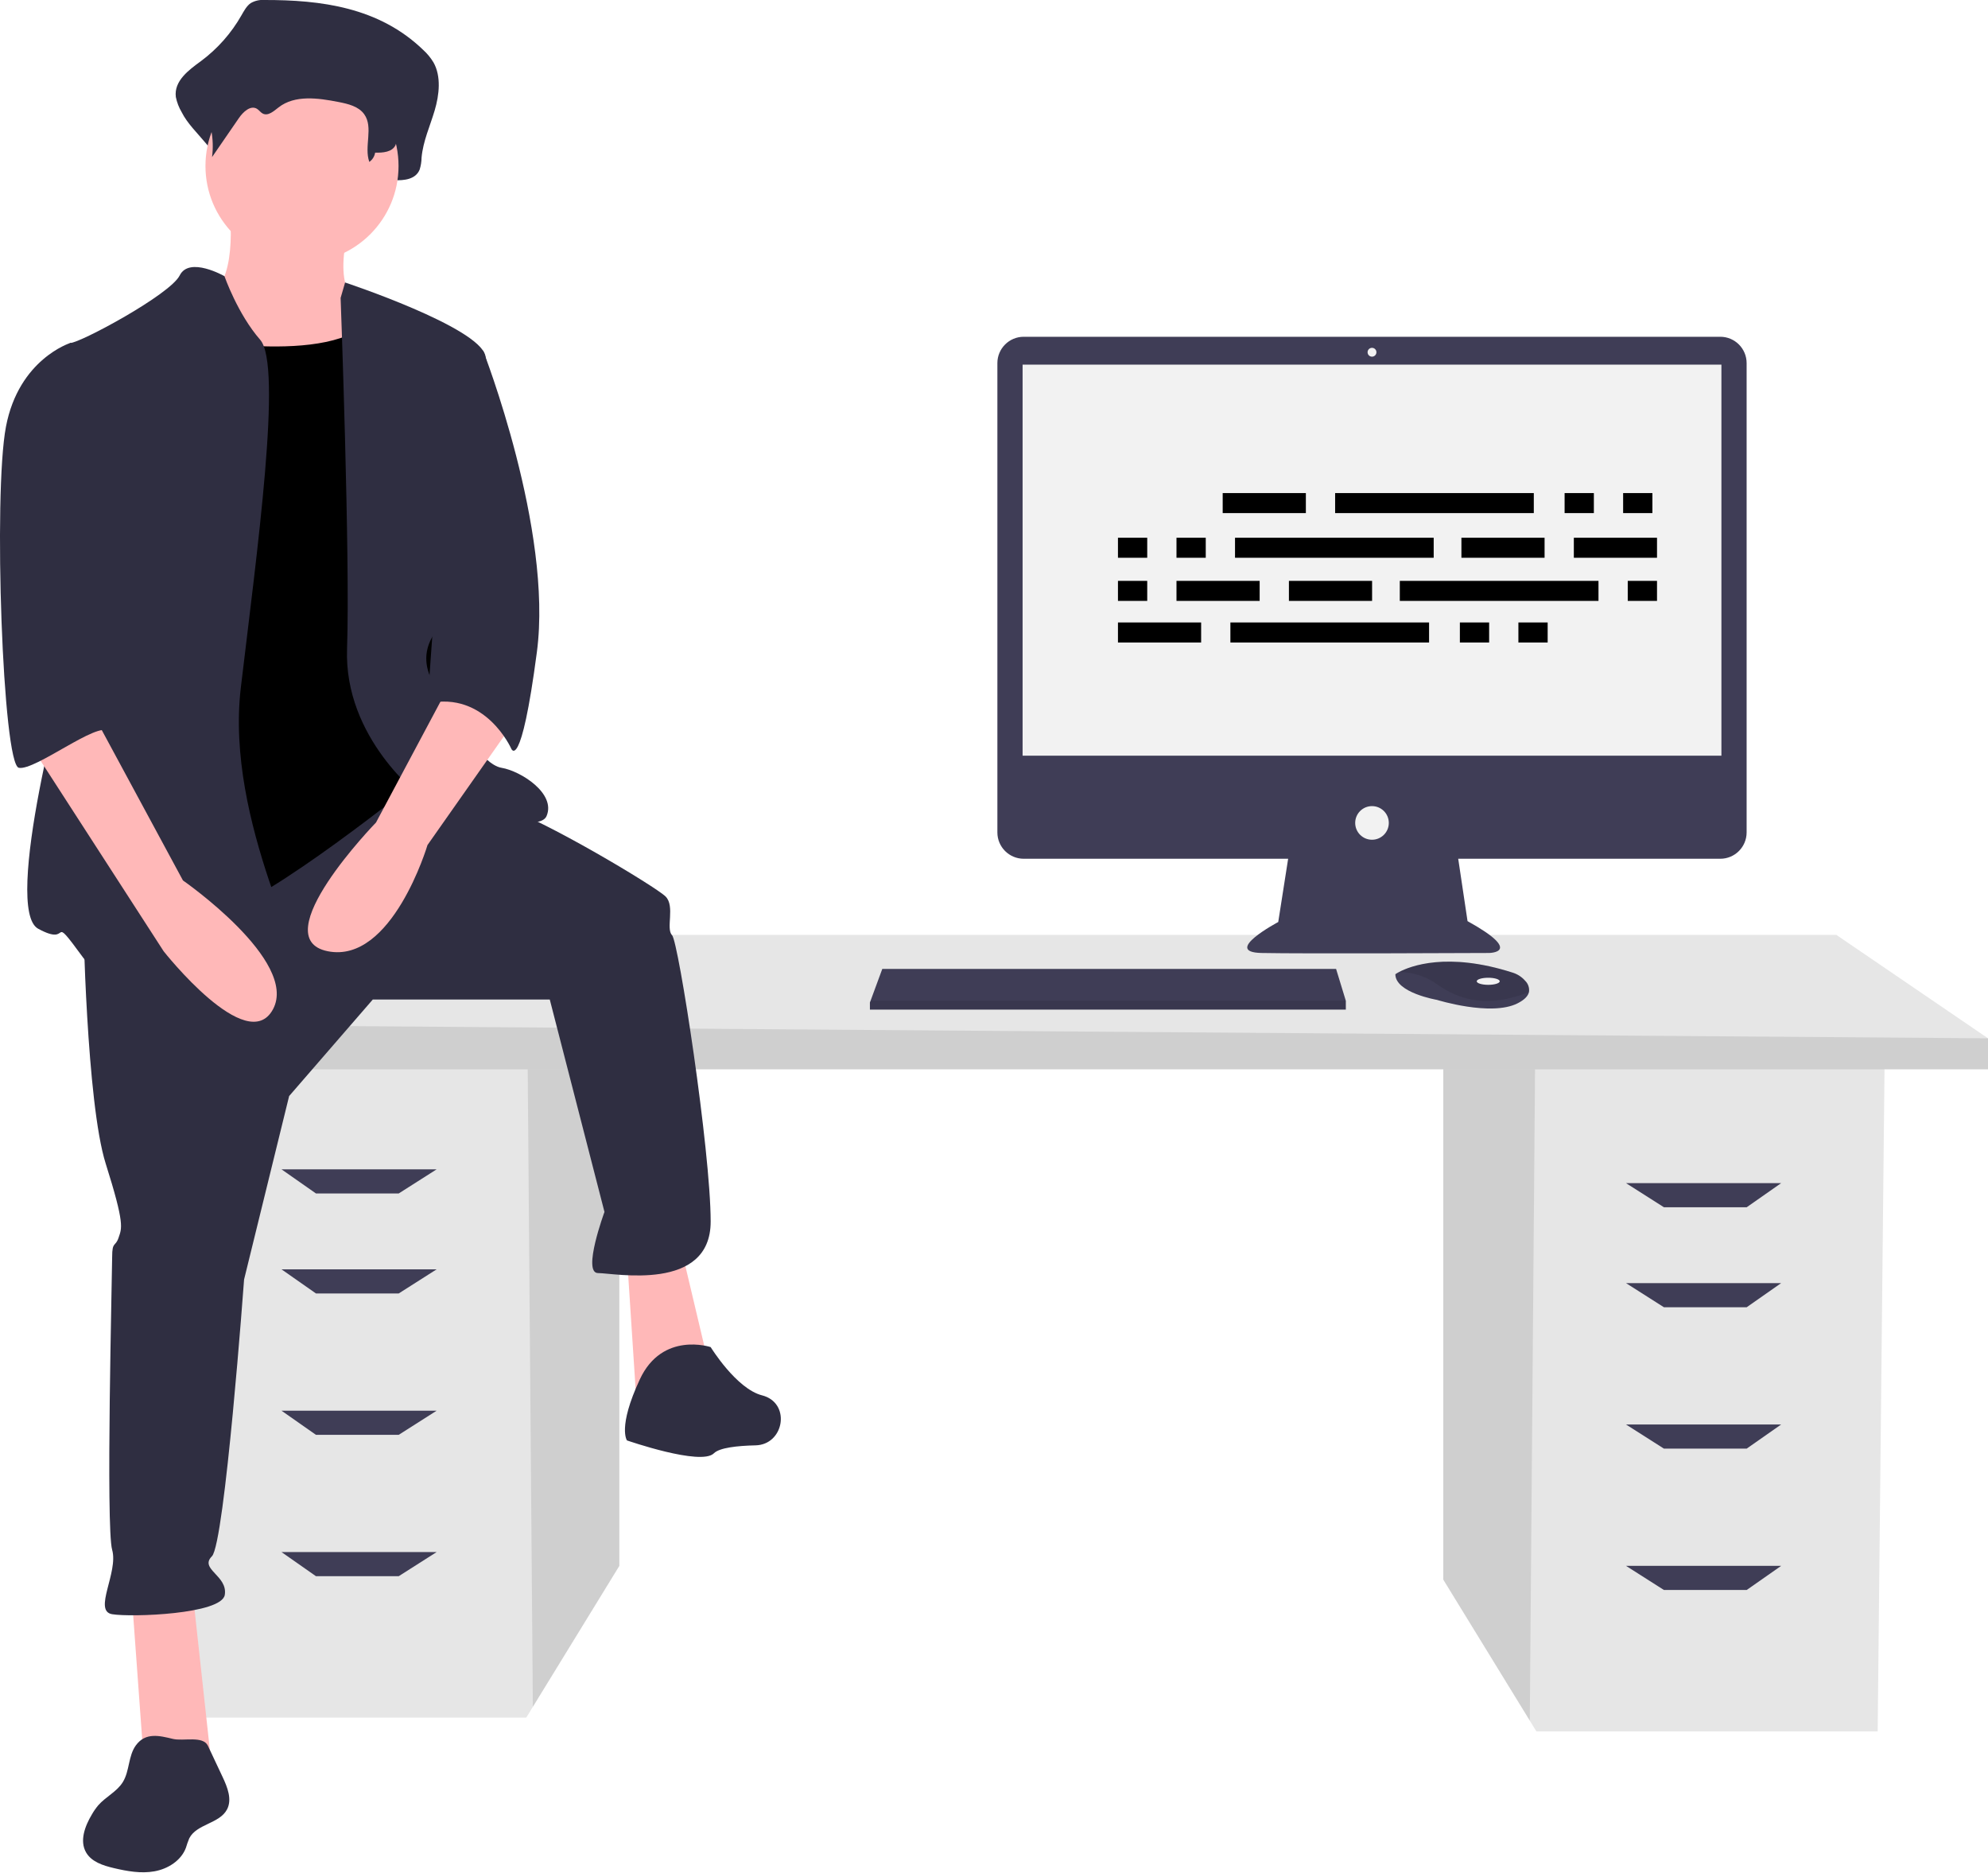
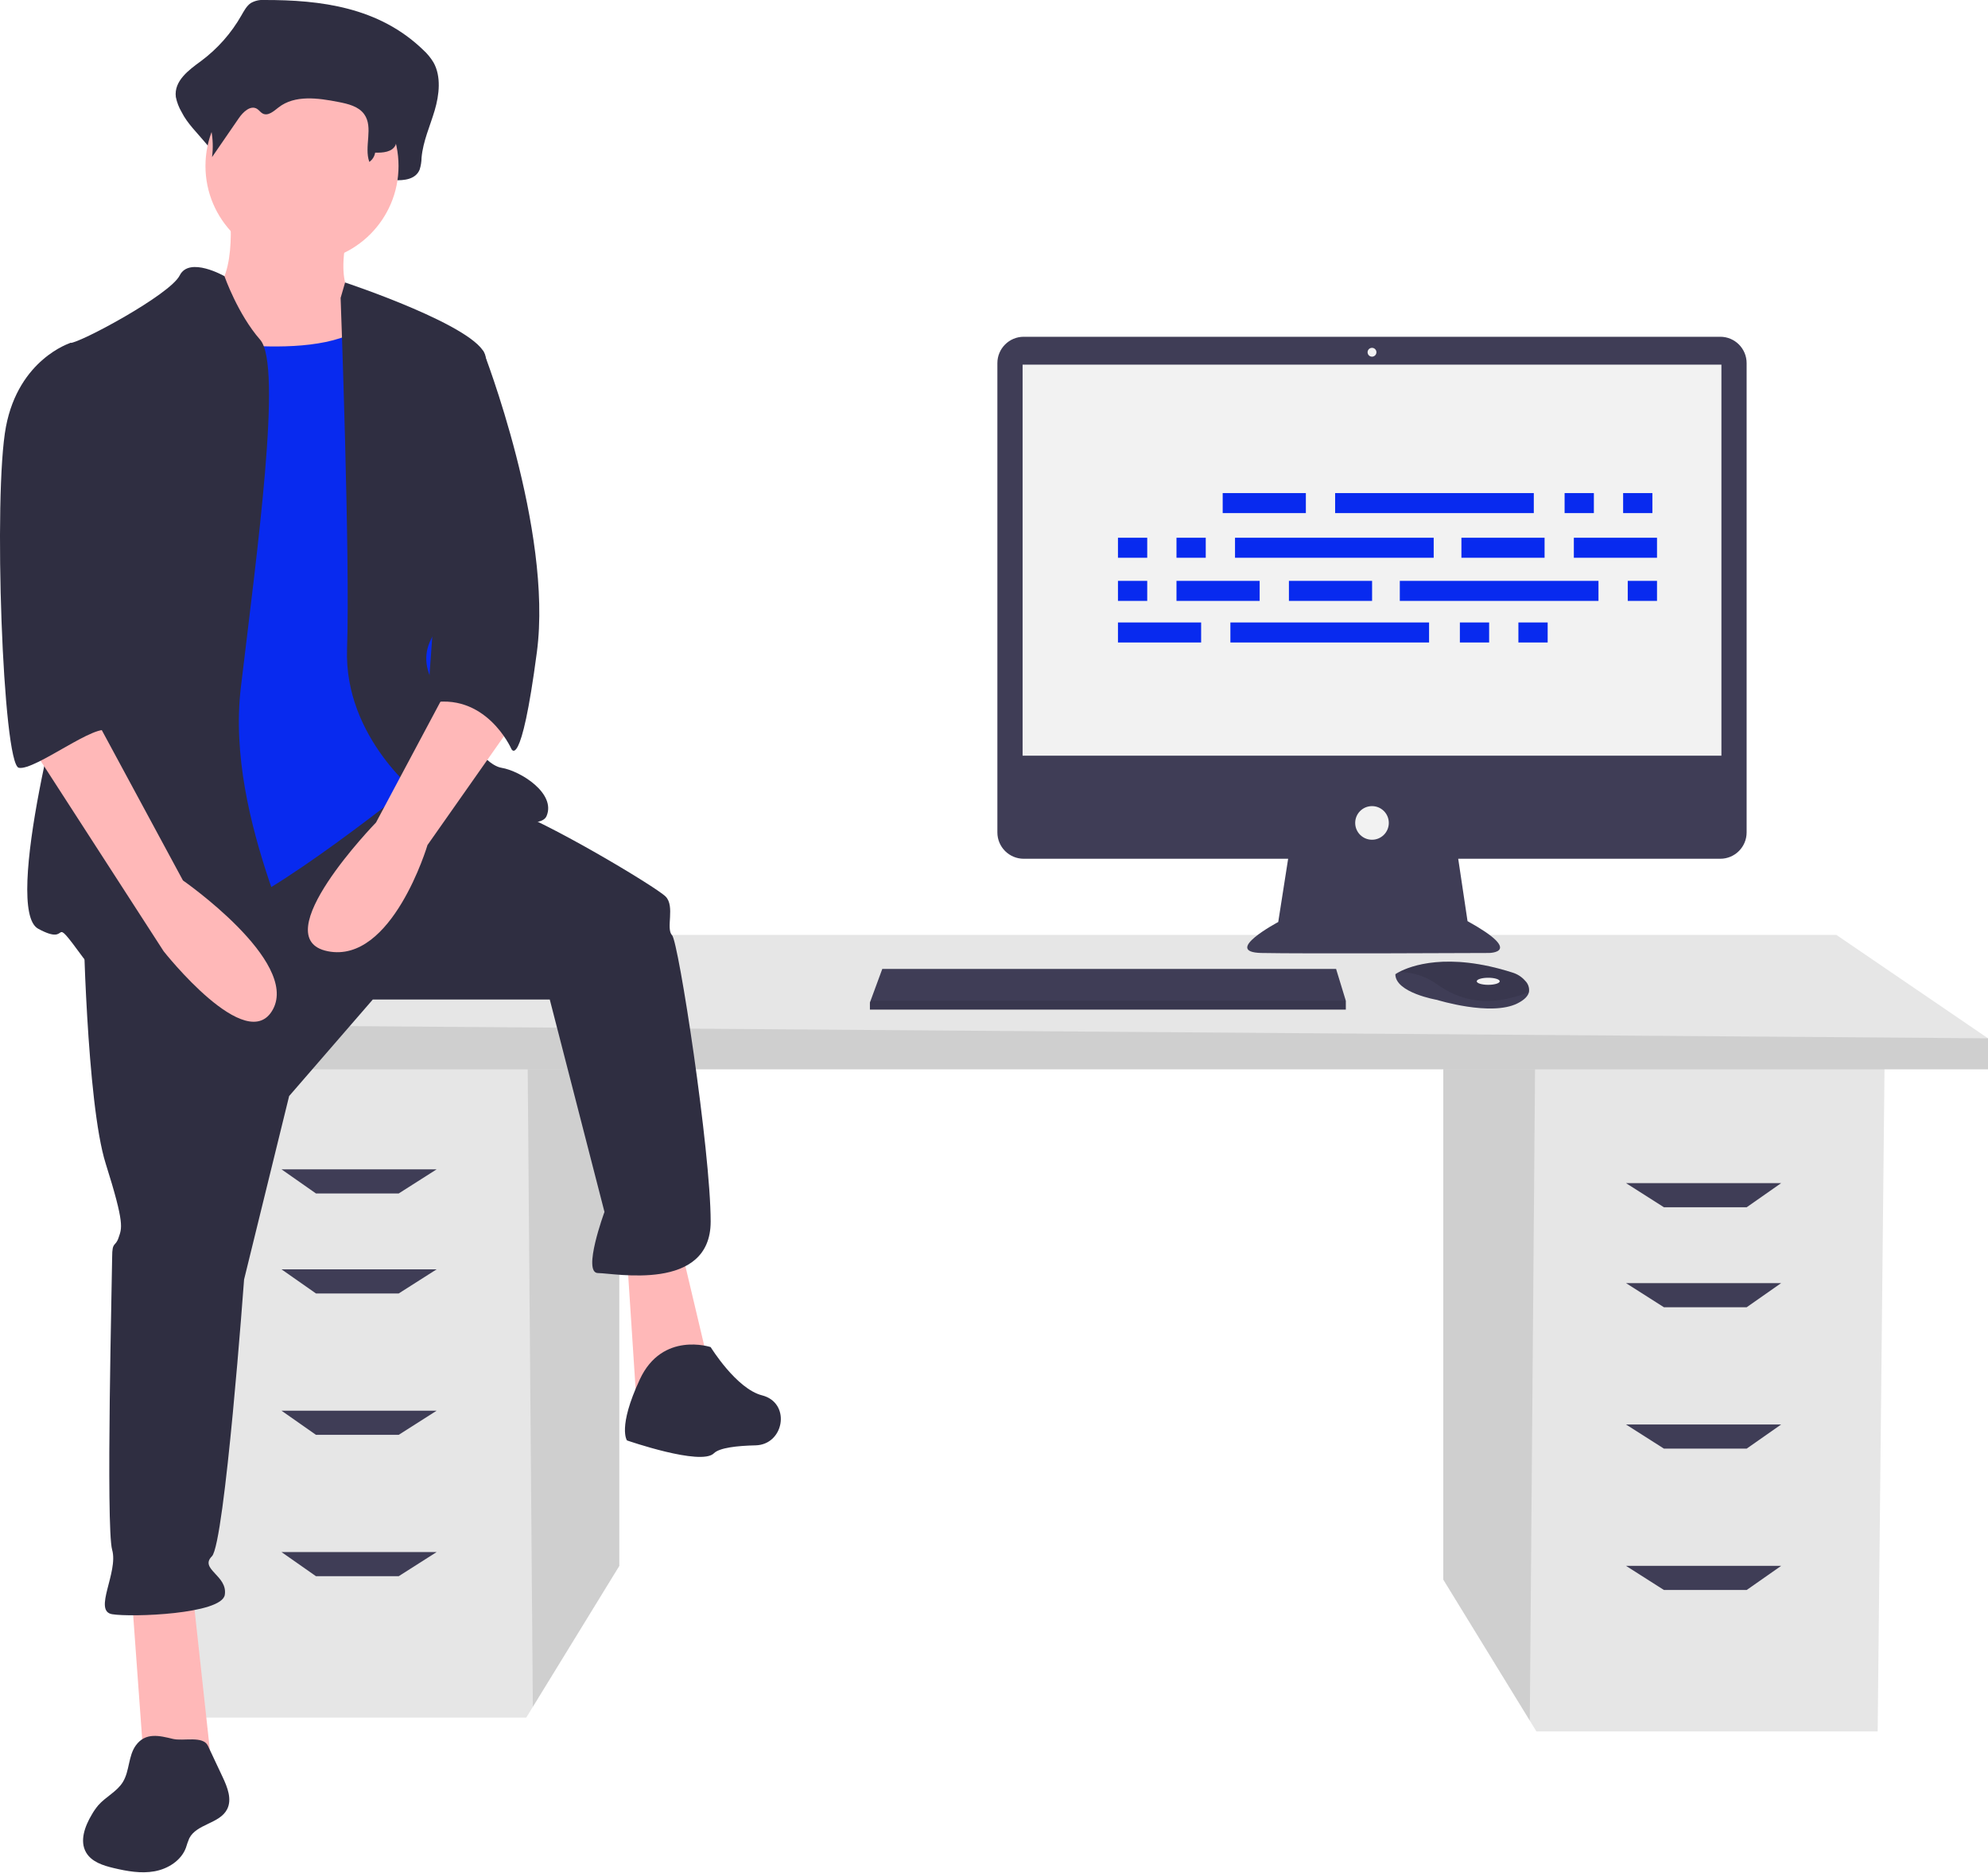
<svg xmlns="http://www.w3.org/2000/svg" data-name="Layer 1" width="711.188" height="669.683" viewBox="0 0 711.188 669.683">
  <polygon points="516.326 380.018 516.326 565.013 547.27 615.443 549.625 619.279 671.722 619.279 674.189 380.018 516.326 380.018" fill="#e6e6e6" />
  <polygon points="516.326 380.018 516.326 565.013 547.27 615.443 549.169 380.018 516.326 380.018" opacity="0.1" />
  <polygon points="221.566 375.084 221.566 560.08 190.622 610.51 188.267 614.345 66.17 614.345 63.703 375.084 221.566 375.084" fill="#e6e6e6" />
  <polygon points="221.566 375.084 221.566 560.08 190.622 610.51 188.723 375.084 221.566 375.084" opacity="0.1" />
  <polygon points="711.188 371.385 711.188 382.484 47.67 382.484 47.67 366.451 109.335 334.385 656.923 334.385 711.188 371.385" fill="#e6e6e6" />
  <polygon points="711.188 371.385 711.188 382.484 47.67 382.484 47.67 366.451 711.188 371.385" opacity="0.1" />
  <polygon points="142.635 426.883 113.035 426.883 100.702 418.25 156.201 418.25 142.635 426.883" fill="#3f3d56" />
  <polygon points="142.635 462.649 113.035 462.649 100.702 454.016 156.201 454.016 142.635 462.649" fill="#3f3d56" />
  <polygon points="142.635 513.215 113.035 513.215 100.702 504.581 156.201 504.581 142.635 513.215" fill="#3f3d56" />
  <polygon points="142.635 563.78 113.035 563.78 100.702 555.147 156.201 555.147 142.635 563.78" fill="#3f3d56" />
  <polygon points="595.257 431.816 624.857 431.816 637.19 423.183 581.691 423.183 595.257 431.816" fill="#3f3d56" />
  <polygon points="595.257 467.582 624.857 467.582 637.19 458.949 581.691 458.949 595.257 467.582" fill="#3f3d56" />
  <polygon points="595.257 518.148 624.857 518.148 637.19 509.515 581.691 509.515 595.257 518.148" fill="#3f3d56" />
  <polygon points="595.257 568.713 624.857 568.713 637.19 560.08 581.691 560.08 595.257 568.713" fill="#3f3d56" />
  <path d="M859.82,235.615H610.634a9.423,9.423,0,0,0-9.424,9.424V412.897a9.423,9.423,0,0,0,9.424,9.424h94.593l-3.544,22.626s-20.253,10.759-6.013,11.076,81.328,0,81.328,0,12.974,0-7.595-11.392l-3.334-22.31h93.75a9.423,9.423,0,0,0,9.424-9.424V245.039A9.423,9.423,0,0,0,859.82,235.615Z" transform="translate(-244.406 -115.1587)" fill="#3f3d56" />
  <rect x="365.823" y="130.424" width="249.996" height="139.871" fill="#f2f2f2" />
  <circle cx="490.821" cy="125.994" r="1.582" fill="#f2f2f2" />
  <circle cx="490.821" cy="294.346" r="6.013" fill="#f2f2f2" />
  <polygon points="481.452 357.952 481.452 361.117 311.202 361.117 311.202 358.585 311.436 357.952 315.632 346.56 477.971 346.56 481.452 357.952" fill="#3f3d56" />
  <path d="M791.376,470.013c-.31,1.326-1.481,2.725-4.127,4.047-9.493,4.747-28.797-1.266-28.797-1.266s-14.873-2.532-14.873-9.177a11.866,11.866,0,0,1,1.304-.775c3.991-2.112,17.225-7.322,40.691.221a9.786,9.786,0,0,1,4.46,2.923A4.667,4.667,0,0,1,791.376,470.013Z" transform="translate(-244.406 -115.1587)" fill="#3f3d56" />
  <path d="M791.376,470.013c-11.62,4.452-21.977,4.785-32.607-2.598a23.343,23.343,0,0,0-13.886-4.573c3.991-2.112,17.225-7.322,40.691.221a9.786,9.786,0,0,1,4.46,2.923A4.667,4.667,0,0,1,791.376,470.013Z" transform="translate(-244.406 -115.1587)" opacity="0.1" />
  <ellipse cx="532.4" cy="350.99" rx="4.114" ry="1.266" fill="#f2f2f2" />
  <polygon points="481.452 357.952 481.452 361.117 311.202 361.117 311.202 358.585 311.436 357.952 481.452 357.952" opacity="0.1" />
  <path d="M339.068,115.159a8.554,8.554,0,0,0-4.961,1.108c-1.476,1.011-2.406,2.782-3.356,4.429a52.986,52.986,0,0,1-14.434,16.305c-4.289,3.142-9.742,7.06-9.008,12.853a17.372,17.372,0,0,0,2.091,5.426c3.957,7.987,14.754,14.159,13.692,23.273,3.931-6.581-1.327-9.835,2.604-16.416,1.872-3.134,5.124-6.672,7.951-4.704.946.659,1.568,1.841,2.553,2.419,2.351,1.38,4.853-1.258,6.934-3.126,7.177-6.443,17.383-4.755,26.314-2.747,4.216.948,8.847,2.191,11.34,6.221,3.277,5.298-3.113,11.02-4.728,17.01a3.264,3.264,0,0,0,3.503,4.062c2.68-.264,5.854-.481,6.013-1.657,3.372.12,7.503-.262,8.947-3.772a14.762,14.762,0,0,0,.693-4.293c.53-5.897,3.033-11.277,4.691-16.89s2.379-12.191-.419-17.167a19.864,19.864,0,0,0-3.666-4.456C379.94,117.67,359.063,115.136,339.068,115.159Z" transform="translate(-244.406 -115.1587)" fill="#2f2e41" />
  <path d="M326.544,190.064s3.453,28.778-9.209,31.081,11.511,41.441,11.511,41.441l57.557,6.907-13.814-46.045s-9.209-3.453-3.453-26.476S326.544,190.064,326.544,190.064Z" transform="translate(-244.406 -115.1587)" fill="#ffb8b8" />
  <polygon points="47.028 569.318 51.633 632.631 75.806 632.631 68.9 569.318 47.028 569.318" fill="#ffb8b8" />
  <polygon points="224.303 449.6 227.756 502.552 254.233 491.041 243.872 447.298 224.303 449.6" fill="#ffb8b8" />
  <path d="M274.167,442.738s1.151,66.766,8.058,88.637,5.756,23.023,4.605,26.476-2.302,1.151-2.302,6.907-2.302,96.695,0,104.753-6.907,21.872,0,23.023,39.139,0,40.29-6.907-9.209-9.209-4.605-13.814,11.511-98.998,11.511-98.998l16.116-65.615,29.93-34.534H441.082l19.569,75.975s-8.058,21.872-2.302,21.872,40.29,6.907,40.29-18.418S487.127,451.947,484.825,449.645s1.151-10.36-2.302-13.814-43.743-27.627-58.708-32.232S387.857,393.515,387.857,393.515Z" transform="translate(-244.406 -115.1587)" fill="#2f2e41" />
  <path d="M498.639,596.991s-17.267-5.756-25.325,11.511-4.605,21.872-4.605,21.872,26.476,9.209,31.081,4.605c2.003-2.003,8.365-2.699,14.913-2.846,9.973-.224,12.626-14.333,3.207-17.619q-.421-.147-.853-.255C507.848,611.955,498.639,596.991,498.639,596.991Z" transform="translate(-244.406 -115.1587)" fill="#2f2e41" />
  <circle cx="108.038" cy="59.365" r="34.534" fill="#ffb8b8" />
-   <path d="M307.55,235.534s56.406,11.511,70.219-6.907,19.569,51.801,19.569,51.801l6.907,73.673-10.36,40.29s-54.103,43.743-71.37,47.197-43.743,5.756-43.743,5.756,8.058-127.776,8.058-130.078S307.55,235.534,307.55,235.534Z" transform="translate(-244.406 -115.1587)" fill="#000000" />
+   <path d="M307.55,235.534s56.406,11.511,70.219-6.907,19.569,51.801,19.569,51.801l6.907,73.673-10.36,40.29s-54.103,43.743-71.37,47.197-43.743,5.756-43.743,5.756,8.058-127.776,8.058-130.078S307.55,235.534,307.55,235.534Z" transform="translate(-244.406 -115.1587)" fill="#082aef" />
  <path d="M324.704,213.945s-12.55-7.189-16.003-.282S273.016,237.836,269.562,237.836s6.907,95.544,2.302,107.056S245.389,440.436,258.051,447.343s3.453-6.907,16.116,10.36,74.824,17.267,78.277,10.36-27.627-58.708-21.872-107.056,14.965-115.114,6.907-124.323S324.704,213.945,324.704,213.945Z" transform="translate(-244.406 -115.1587)" fill="#2f2e41" />
  <path d="M366.258,221.72l1.603-5.518s47.895,15.878,50.198,26.238,1.151,82.882-6.907,88.637-19.569,14.965-11.511,28.778,17.267,28.778,24.174,29.93,19.569,9.209,16.116,17.267-44.894-6.907-44.894-6.907-27.627-20.72-26.476-52.952S366.258,221.72,366.258,221.72Z" transform="translate(-244.406 -115.1587)" fill="#2f2e41" />
  <path d="M406.548,357.554l-27.627,51.801s-40.29,41.441-17.267,46.045,35.685-37.987,35.685-37.987l29.93-42.592Z" transform="translate(-244.406 -115.1587)" fill="#ffb8b8" />
  <path d="M340.75,124.195a7.838,7.838,0,0,0-4.039.783,9.413,9.413,0,0,0-2.732,3.131,39.773,39.773,0,0,1-11.75,11.524c-3.491,2.221-7.93,4.99-7.333,9.084a11.359,11.359,0,0,0,1.702,3.835,30.163,30.163,0,0,1,3.665,18.801l9.6-13.954c1.524-2.215,4.171-4.715,6.472-3.324.77.466,1.276,1.301,2.078,1.71,1.914.975,3.95-.889,5.644-2.21,5.842-4.554,14.15-3.361,21.421-1.942,3.432.67,7.202,1.549,9.231,4.397,3.372,4.733-.149,11.572,1.819,17.04a5.023,5.023,0,0,0,2.079-3.317c2.745.085,6.107-.185,7.283-2.666a9.188,9.188,0,0,0,.564-3.034c.432-4.168,2.469-7.971,3.819-11.938s1.937-8.616-.341-12.133a14.681,14.681,0,0,0-2.984-3.149C374.022,125.97,357.027,124.178,340.75,124.195Z" transform="translate(-244.406 -115.1587)" fill="#2f2e41" />
  <path d="M406.548,237.836l10.725,2.847s24.96,63.919,19.204,107.662-9.209,34.534-9.209,34.534-9.209-20.72-29.93-16.116Z" transform="translate(-244.406 -115.1587)" fill="#2f2e41" />
  <path d="M293.029,739.422c-2.776,3.772-2.219,9.165-4.678,13.151-2.131,3.455-6.148,5.267-8.814,8.329a22.326,22.326,0,0,0-2.266,3.26c-2.473,4.143-4.483,9.452-2.048,13.616,1.959,3.35,6.078,4.66,9.855,5.552,4.774,1.128,9.734,2.031,14.564,1.169s9.549-3.819,11.271-8.412a32.5,32.5,0,0,1,1.205-3.401c2.617-5.153,10.827-5.209,13.506-10.33,1.875-3.584.151-7.916-1.571-11.576l-5.261-11.177c-1.746-3.709-8.824-1.576-12.513-2.465C301.465,735.978,296.491,734.701,293.029,739.422Z" transform="translate(-244.406 -115.1587)" fill="#2f2e41" />
  <path d="M254.598,380.577l48.348,74.824s29.93,37.987,39.139,20.72-32.232-46.045-32.232-46.045L278.772,372.519Z" transform="translate(-244.406 -115.1587)" fill="#ffb8b8" />
  <path d="M278.772,240.138,269.562,237.836s-18.418,5.756-23.023,29.93-1.151,120.869,4.605,122.02,28.427-16.837,32.056-13.023-7.882-15.756-4.429-26.116S278.772,240.138,278.772,240.138Z" transform="translate(-244.406 -115.1587)" fill="#2f2e41" />
  <g id="f3c2397c-d780-4cc6-97d8-1503d8277a2c" data-name="Group 13">
-     <rect id="ad41612f-86f7-46b2-a964-3a5da7bcf3cf" data-name="Rectangle 55" x="437.407" y="176.363" width="29.752" height="7.163" fill="#000000" />
-     <rect id="b9a0b375-cc2a-4c59-8850-661af54e4f62" data-name="Rectangle 56" x="559.722" y="176.363" width="10.468" height="7.163" fill="#000000" />
-     <rect id="e174c2ab-9bc5-41ec-b37c-b06fbf8a9878" data-name="Rectangle 57" x="580.659" y="176.363" width="10.468" height="7.163" fill="#000000" />
-     <rect id="ba2479ac-4c7d-43b4-a028-73b1e20e4002" data-name="Rectangle 58" x="477.628" y="176.363" width="71.075" height="7.163" fill="#000000" />
-     <rect id="ac60ef86-00f2-480b-8171-28b6fdfc1958" data-name="Rectangle 59" x="399.941" y="222.644" width="29.752" height="7.163" fill="#000000" />
-     <rect id="b3d8298d-cd65-487a-8b19-4cee946356e7" data-name="Rectangle 60" x="522.256" y="222.644" width="10.468" height="7.163" fill="#000000" />
-     <rect id="ed27f15f-f0c4-4569-8330-a6688f8e356c" data-name="Rectangle 61" x="543.193" y="222.644" width="10.468" height="7.163" fill="#000000" />
-     <rect id="f685c005-adaf-4d60-acda-005b037d82a6" data-name="Rectangle 62" x="440.162" y="222.644" width="71.075" height="7.163" fill="#000000" />
-     <rect id="eca7c7fc-83f8-48ca-a588-6606db47af3f" data-name="Rectangle 63" x="522.807" y="192.341" width="29.752" height="7.163" fill="#000000" />
-     <rect id="a71b5b2f-f8b9-481d-a301-5e3357e5fe42" data-name="Rectangle 64" x="563.028" y="192.341" width="29.752" height="7.163" fill="#000000" />
-     <rect id="abb3a25a-f854-41fc-8391-e6ad9fbe2417" data-name="Rectangle 66" x="399.941" y="192.341" width="10.468" height="7.163" fill="#000000" />
-     <rect id="add2b425-b775-4eb5-9c25-8c4c14f957c9" data-name="Rectangle 67" x="420.878" y="192.341" width="10.468" height="7.163" fill="#000000" />
-     <rect id="b7159612-3b84-4b0b-a885-612eaab04c06" data-name="Rectangle 68" x="441.815" y="192.341" width="71.075" height="7.163" fill="#000000" />
-     <rect id="edfc7301-4de5-47dc-80e2-1ae2da982d6d" data-name="Rectangle 69" x="461.099" y="207.768" width="29.752" height="7.163" fill="#000000" />
-     <rect id="e1009f91-6275-4375-80fa-0d778e331fdc" data-name="Rectangle 70" x="420.878" y="207.768" width="29.752" height="7.163" fill="#000000" />
-     <rect id="a060fb9f-1f1a-4862-9a69-16dd49199e18" data-name="Rectangle 71" x="399.941" y="207.768" width="10.468" height="7.163" fill="#000000" />
-     <rect id="b6754d5f-104f-449c-b9a9-cf9ac82bf5fe" data-name="Rectangle 73" x="582.312" y="207.768" width="10.468" height="7.163" fill="#000000" />
-     <rect id="e6ed1ccd-2cfd-450f-a339-07df3a1ee6bb" data-name="Rectangle 74" x="500.768" y="207.768" width="71.075" height="7.163" fill="#000000" />
+     <rect id="ad41612f-86f7-46b2-a964-3a5da7bcf3cf" data-name="Rectangle 55" x="437.407" y="176.363" width="29.752" height="7.163" fill="#082aef" />
+     <rect id="b9a0b375-cc2a-4c59-8850-661af54e4f62" data-name="Rectangle 56" x="559.722" y="176.363" width="10.468" height="7.163" fill="#082aef" />
+     <rect id="e174c2ab-9bc5-41ec-b37c-b06fbf8a9878" data-name="Rectangle 57" x="580.659" y="176.363" width="10.468" height="7.163" fill="#082aef" />
+     <rect id="ba2479ac-4c7d-43b4-a028-73b1e20e4002" data-name="Rectangle 58" x="477.628" y="176.363" width="71.075" height="7.163" fill="#082aef" />
+     <rect id="ac60ef86-00f2-480b-8171-28b6fdfc1958" data-name="Rectangle 59" x="399.941" y="222.644" width="29.752" height="7.163" fill="#082aef" />
+     <rect id="b3d8298d-cd65-487a-8b19-4cee946356e7" data-name="Rectangle 60" x="522.256" y="222.644" width="10.468" height="7.163" fill="#082aef" />
+     <rect id="ed27f15f-f0c4-4569-8330-a6688f8e356c" data-name="Rectangle 61" x="543.193" y="222.644" width="10.468" height="7.163" fill="#082aef" />
+     <rect id="f685c005-adaf-4d60-acda-005b037d82a6" data-name="Rectangle 62" x="440.162" y="222.644" width="71.075" height="7.163" fill="#082aef" />
+     <rect id="eca7c7fc-83f8-48ca-a588-6606db47af3f" data-name="Rectangle 63" x="522.807" y="192.341" width="29.752" height="7.163" fill="#082aef" />
+     <rect id="a71b5b2f-f8b9-481d-a301-5e3357e5fe42" data-name="Rectangle 64" x="563.028" y="192.341" width="29.752" height="7.163" fill="#082aef" />
+     <rect id="abb3a25a-f854-41fc-8391-e6ad9fbe2417" data-name="Rectangle 66" x="399.941" y="192.341" width="10.468" height="7.163" fill="#082aef" />
+     <rect id="add2b425-b775-4eb5-9c25-8c4c14f957c9" data-name="Rectangle 67" x="420.878" y="192.341" width="10.468" height="7.163" fill="#082aef" />
+     <rect id="b7159612-3b84-4b0b-a885-612eaab04c06" data-name="Rectangle 68" x="441.815" y="192.341" width="71.075" height="7.163" fill="#082aef" />
+     <rect id="edfc7301-4de5-47dc-80e2-1ae2da982d6d" data-name="Rectangle 69" x="461.099" y="207.768" width="29.752" height="7.163" fill="#082aef" />
+     <rect id="e1009f91-6275-4375-80fa-0d778e331fdc" data-name="Rectangle 70" x="420.878" y="207.768" width="29.752" height="7.163" fill="#082aef" />
+     <rect id="a060fb9f-1f1a-4862-9a69-16dd49199e18" data-name="Rectangle 71" x="399.941" y="207.768" width="10.468" height="7.163" fill="#082aef" />
+     <rect id="b6754d5f-104f-449c-b9a9-cf9ac82bf5fe" data-name="Rectangle 73" x="582.312" y="207.768" width="10.468" height="7.163" fill="#082aef" />
+     <rect id="e6ed1ccd-2cfd-450f-a339-07df3a1ee6bb" data-name="Rectangle 74" x="500.768" y="207.768" width="71.075" height="7.163" fill="#082aef" />
  </g>
</svg>
